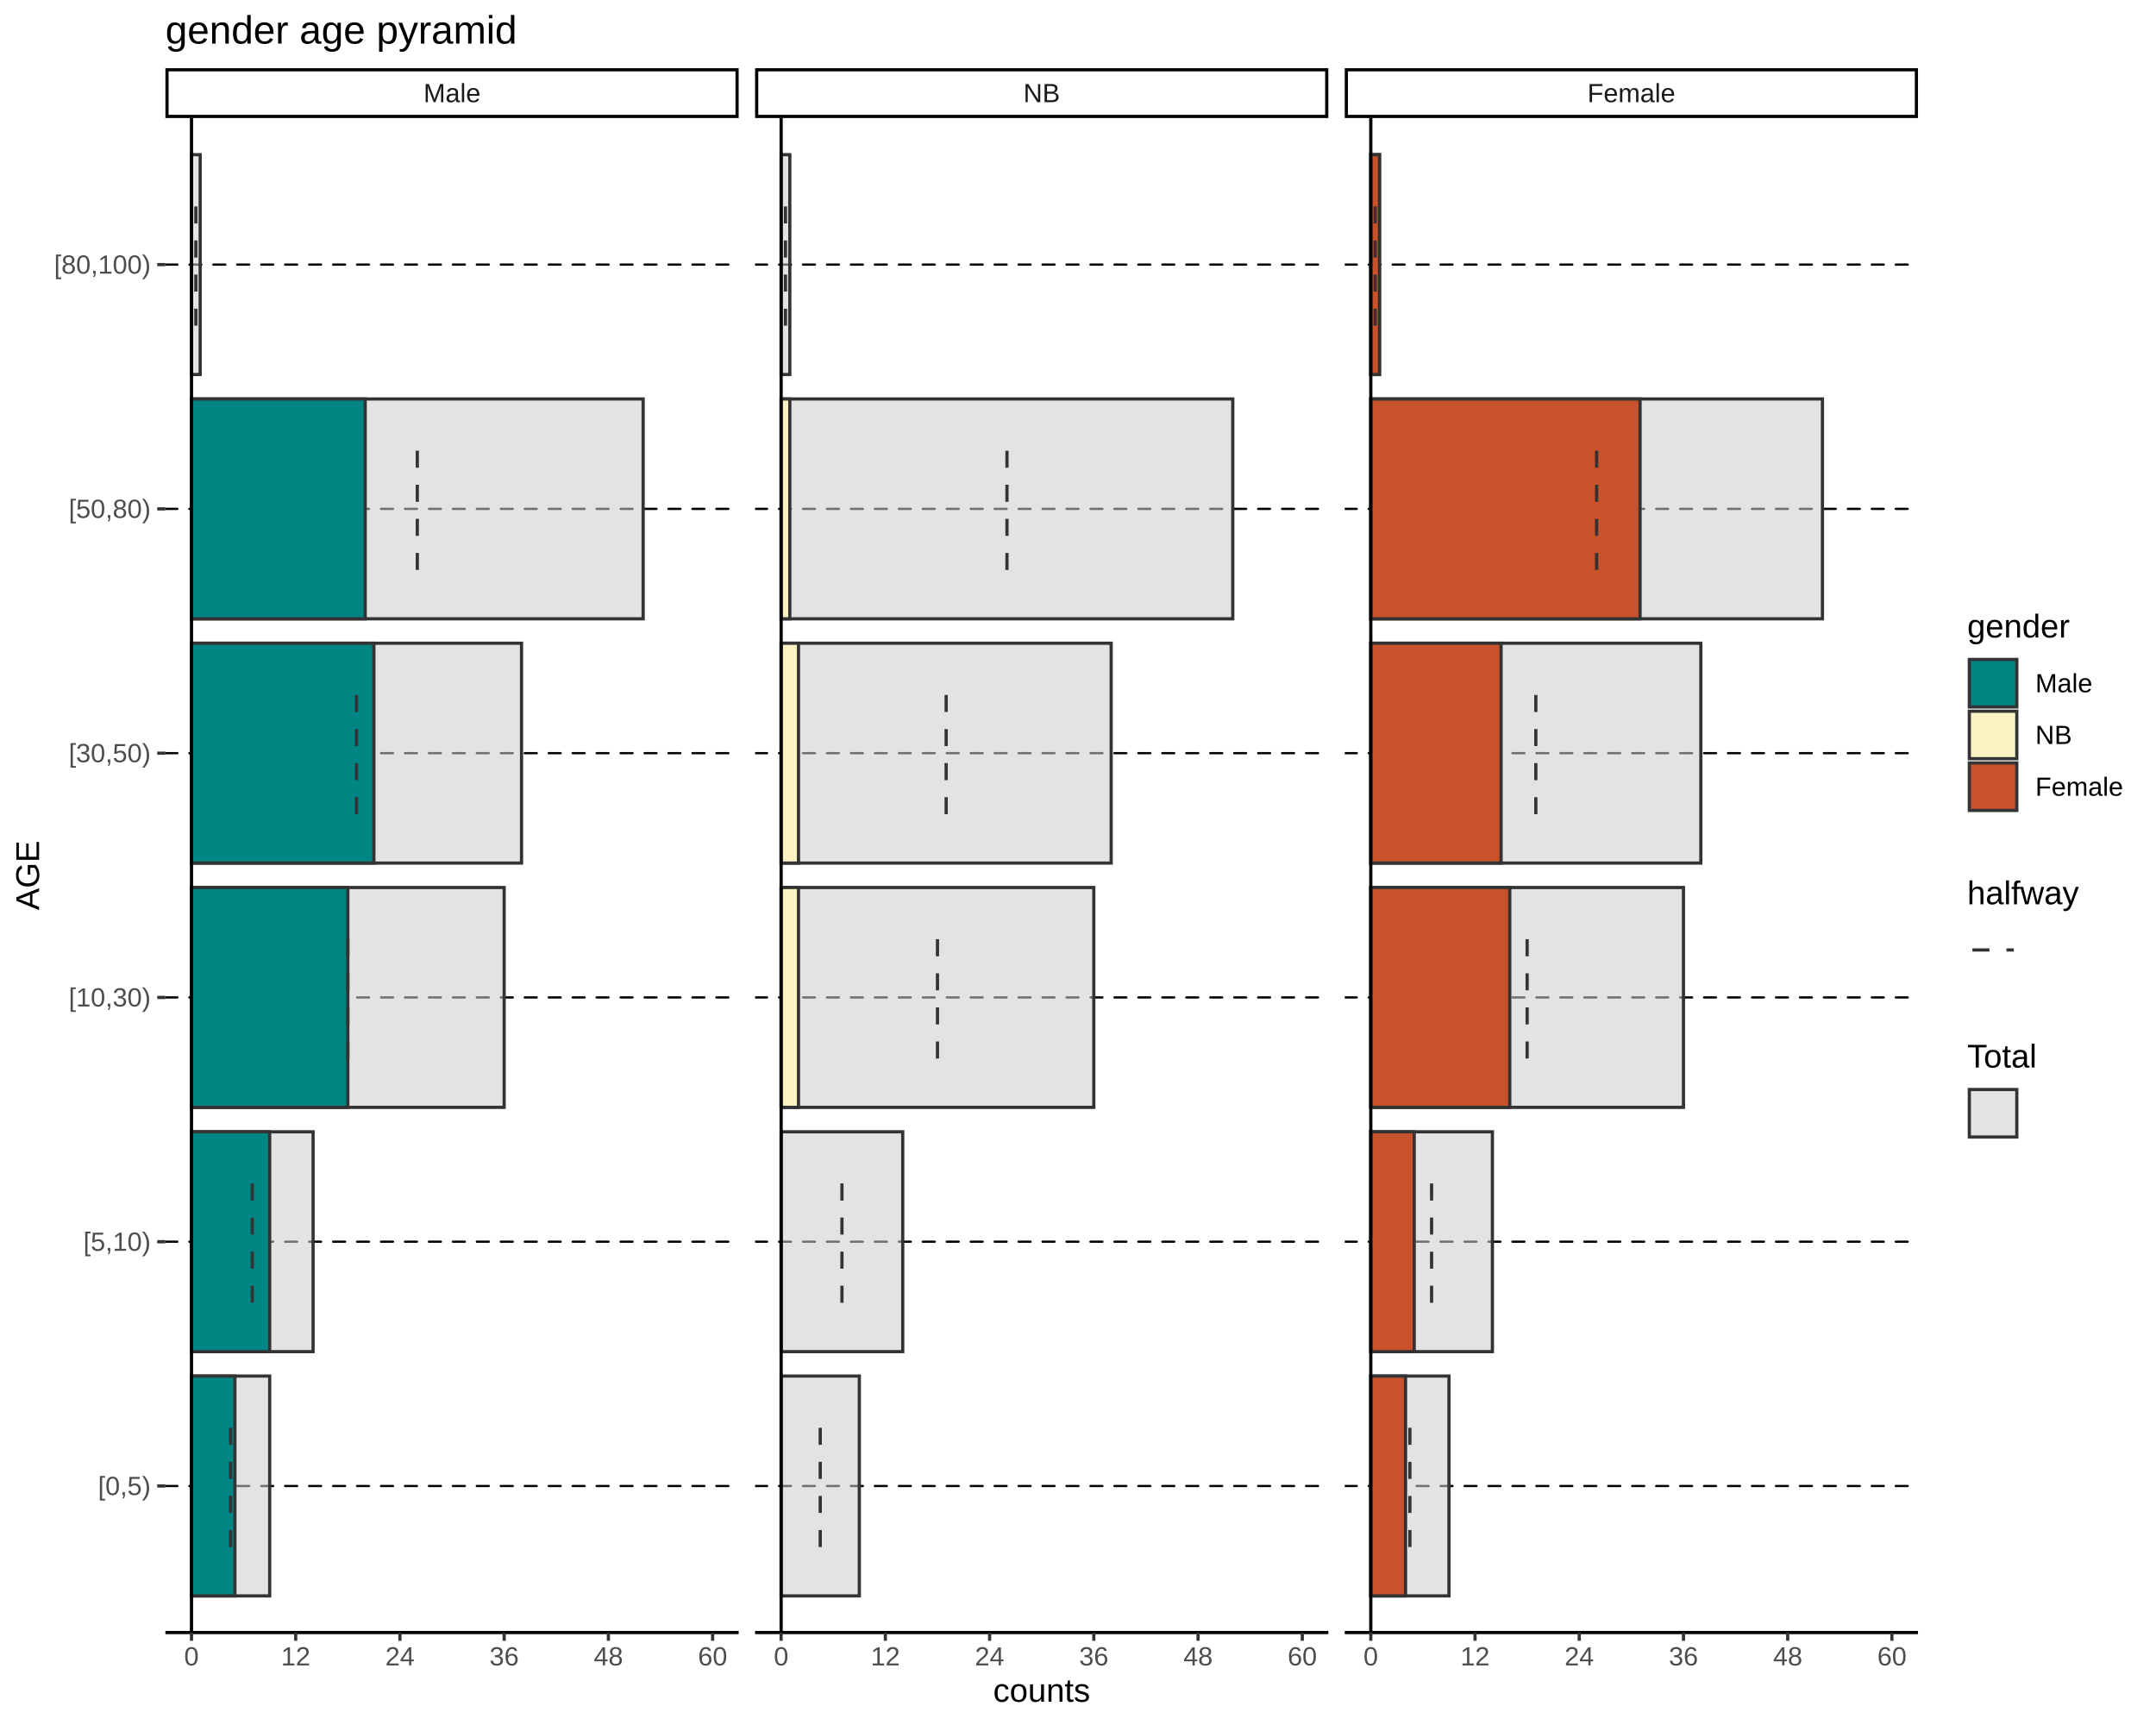
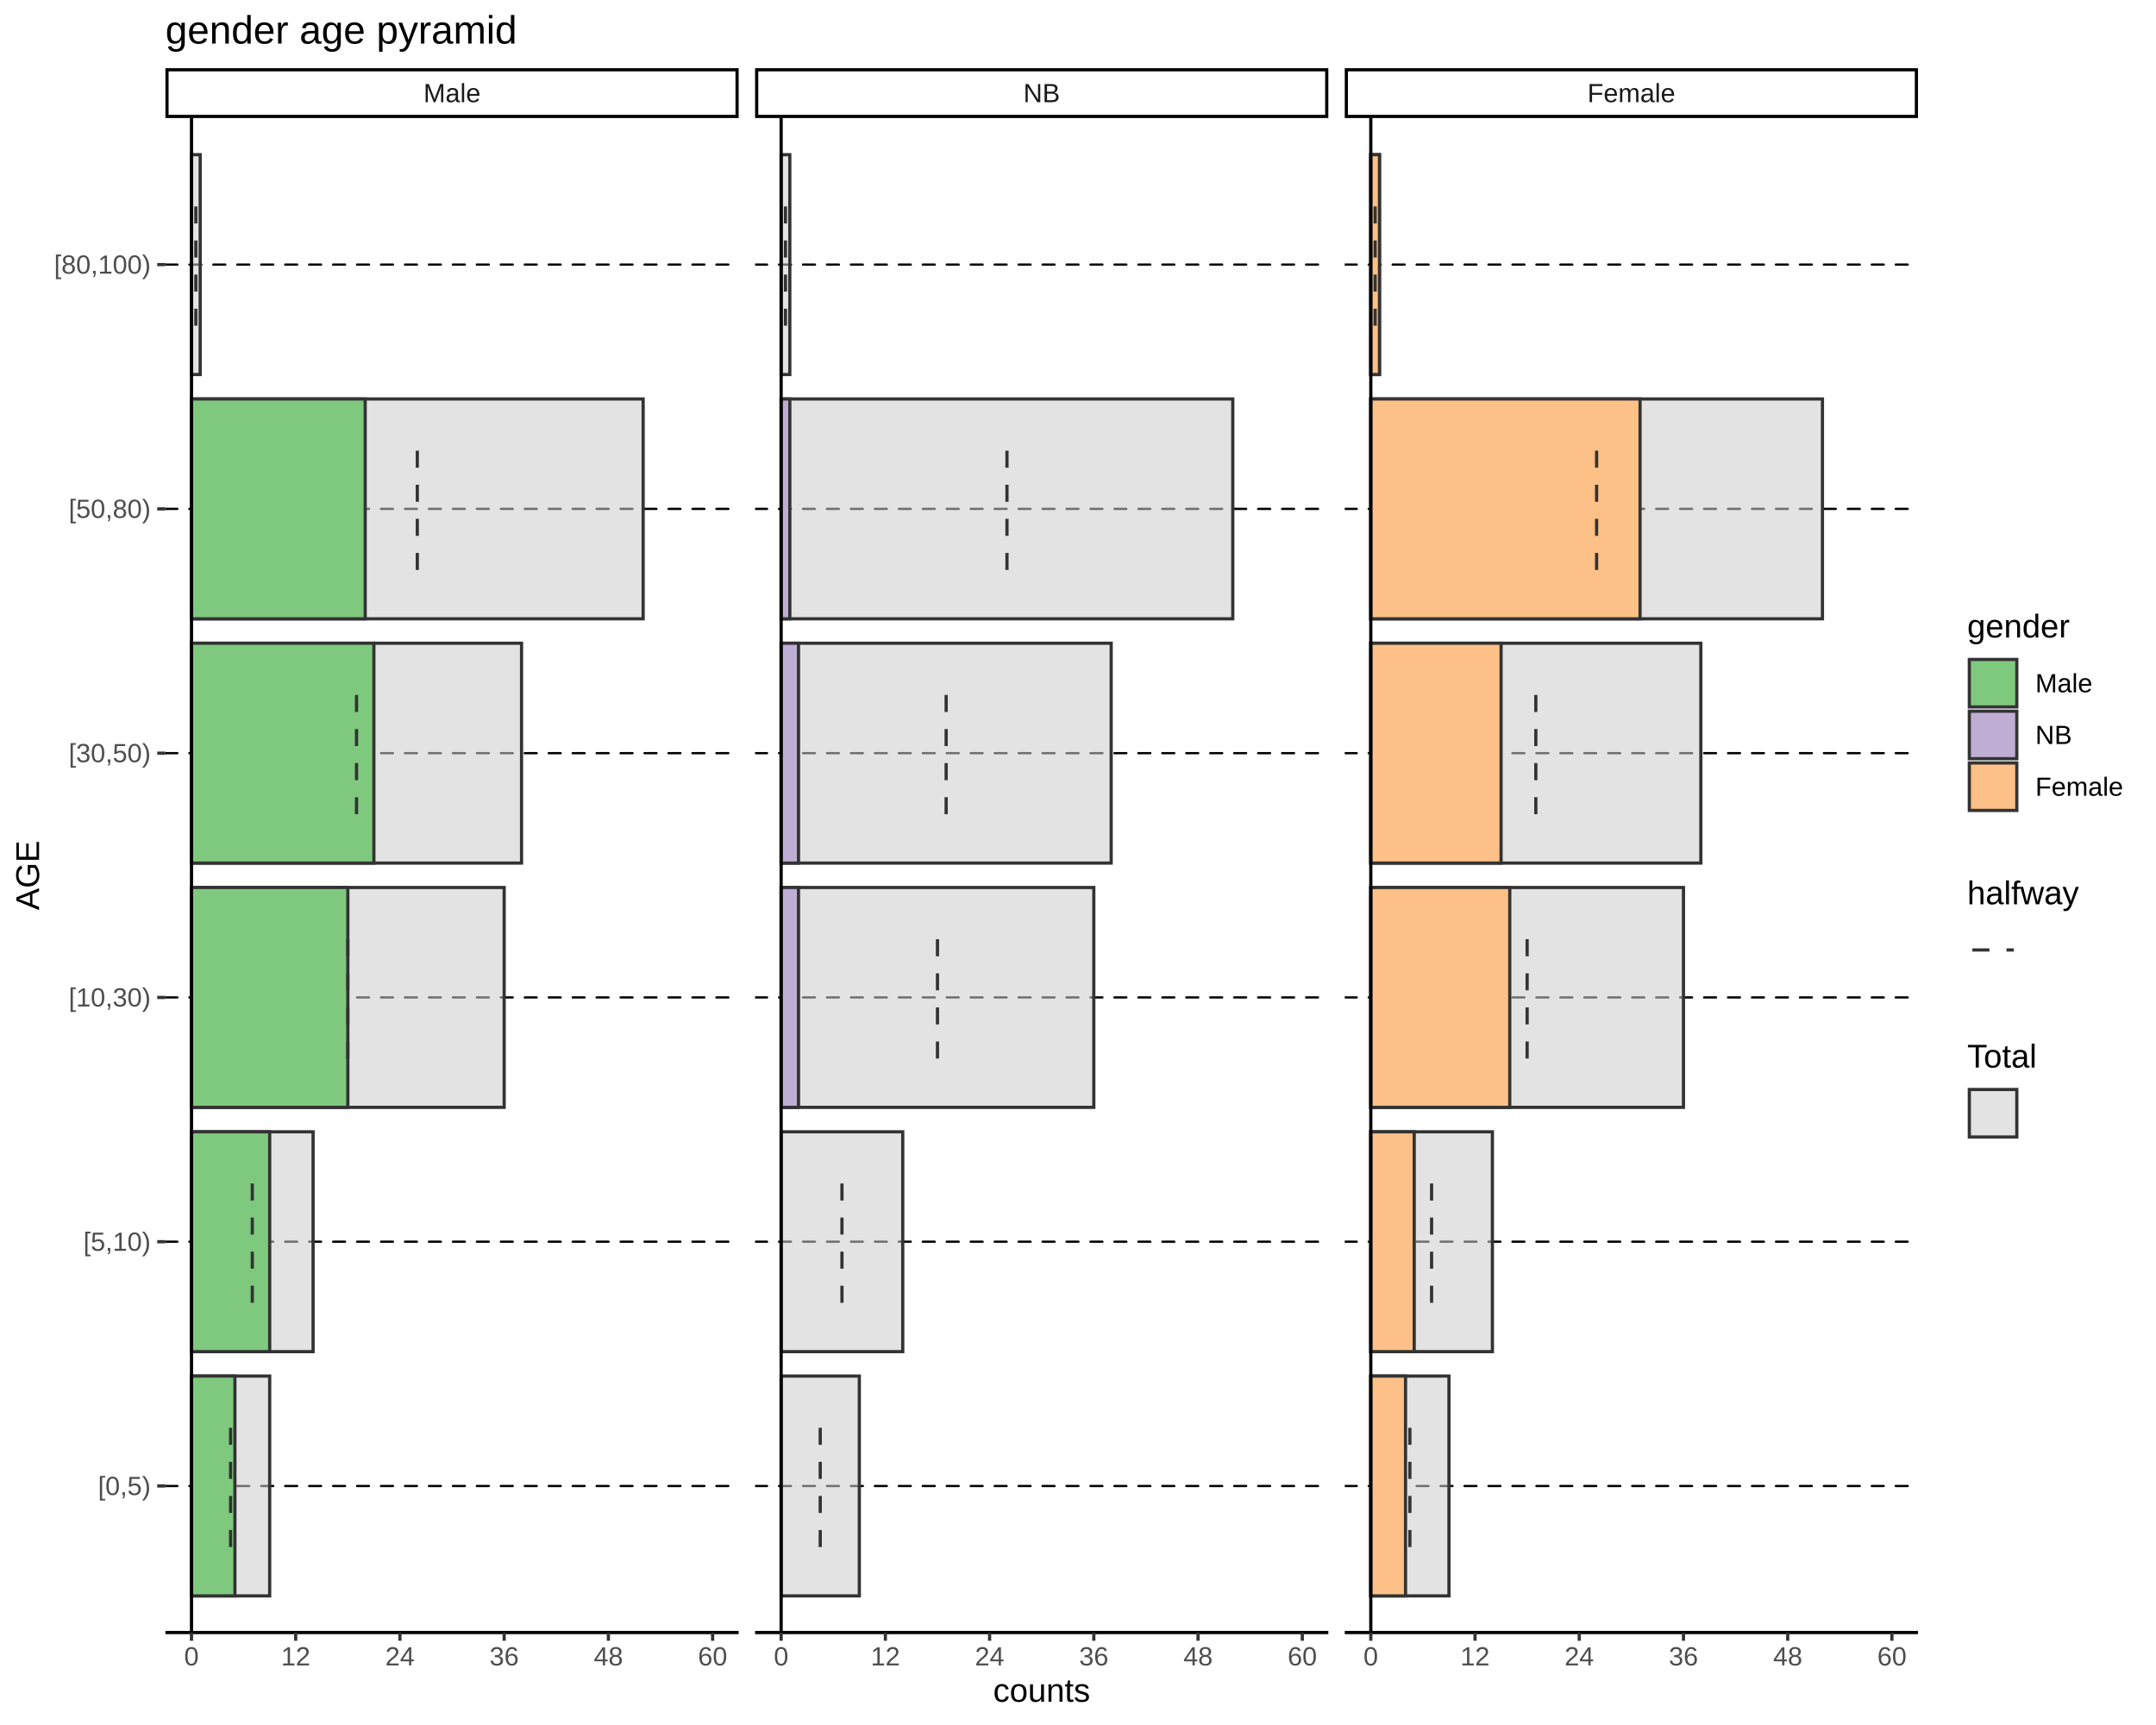
<svg xmlns="http://www.w3.org/2000/svg" viewBox="0 0 720.00 576.00">
  <defs>
    <style type="text/css">
    line, polyline, polygon, path, rect, circle {
      fill: none;
      stroke: #000000;
      stroke-linecap: round;
      stroke-linejoin: round;
      stroke-miterlimit: 10.00;
    }
  </style>
  </defs>
  <rect width="100%" height="100%" style="stroke: none; fill: #FFFFFF;" />
  <rect x="0.00" y="0.00" width="720.00" height="576.00" style="stroke-width: 1.07; stroke: #FFFFFF; fill: #FFFFFF;" />
  <defs>
    <clipPath id="cpNTUuMjR8MjQ2LjY4fDU0NS4xM3wzOS40MQ==">
      <rect x="55.24" y="39.41" width="191.44" height="505.72" />
    </clipPath>
  </defs>
  <rect x="55.24" y="39.41" width="191.44" height="505.72" style="stroke-width: 1.07; stroke: none; fill: #FFFFFF;" clip-path="url(#cpNTUuMjR8MjQ2LjY4fDU0NS4xM3wzOS40MQ==)" />
  <polyline points="55.24,496.19 246.68,496.19 " style="stroke-width: 0.75; stroke-dasharray: 4.00,4.00;" clip-path="url(#cpNTUuMjR8MjQ2LjY4fDU0NS4xM3wzOS40MQ==)" />
  <polyline points="55.24,414.62 246.68,414.62 " style="stroke-width: 0.75; stroke-dasharray: 4.00,4.00;" clip-path="url(#cpNTUuMjR8MjQ2LjY4fDU0NS4xM3wzOS40MQ==)" />
  <polyline points="55.24,333.06 246.68,333.06 " style="stroke-width: 0.75; stroke-dasharray: 4.00,4.00;" clip-path="url(#cpNTUuMjR8MjQ2LjY4fDU0NS4xM3wzOS40MQ==)" />
  <polyline points="55.24,251.49 246.68,251.49 " style="stroke-width: 0.75; stroke-dasharray: 4.00,4.00;" clip-path="url(#cpNTUuMjR8MjQ2LjY4fDU0NS4xM3wzOS40MQ==)" />
  <polyline points="55.24,169.92 246.68,169.92 " style="stroke-width: 0.75; stroke-dasharray: 4.00,4.00;" clip-path="url(#cpNTUuMjR8MjQ2LjY4fDU0NS4xM3wzOS40MQ==)" />
  <polyline points="55.24,88.35 246.68,88.35 " style="stroke-width: 0.75; stroke-dasharray: 4.00,4.00;" clip-path="url(#cpNTUuMjR8MjQ2LjY4fDU0NS4xM3wzOS40MQ==)" />
  <rect x="63.95" y="459.48" width="26.11" height="73.41" style="stroke-width: 1.07; stroke: #333333; stroke-linecap: square; stroke-linejoin: miter; fill: #CCCCCC; fill-opacity: 0.55;" clip-path="url(#cpNTUuMjR8MjQ2LjY4fDU0NS4xM3wzOS40MQ==)" />
  <rect x="63.95" y="377.92" width="40.61" height="73.41" style="stroke-width: 1.07; stroke: #333333; stroke-linecap: square; stroke-linejoin: miter; fill: #CCCCCC; fill-opacity: 0.55;" clip-path="url(#cpNTUuMjR8MjQ2LjY4fDU0NS4xM3wzOS40MQ==)" />
  <rect x="63.95" y="296.35" width="104.42" height="73.41" style="stroke-width: 1.07; stroke: #333333; stroke-linecap: square; stroke-linejoin: miter; fill: #CCCCCC; fill-opacity: 0.55;" clip-path="url(#cpNTUuMjR8MjQ2LjY4fDU0NS4xM3wzOS40MQ==)" />
  <rect x="63.95" y="214.78" width="110.22" height="73.41" style="stroke-width: 1.07; stroke: #333333; stroke-linecap: square; stroke-linejoin: miter; fill: #CCCCCC; fill-opacity: 0.55;" clip-path="url(#cpNTUuMjR8MjQ2LjY4fDU0NS4xM3wzOS40MQ==)" />
  <rect x="63.95" y="133.22" width="150.83" height="73.41" style="stroke-width: 1.07; stroke: #333333; stroke-linecap: square; stroke-linejoin: miter; fill: #CCCCCC; fill-opacity: 0.55;" clip-path="url(#cpNTUuMjR8MjQ2LjY4fDU0NS4xM3wzOS40MQ==)" />
  <rect x="63.95" y="51.65" width="2.90" height="73.41" style="stroke-width: 1.07; stroke: #333333; stroke-linecap: square; stroke-linejoin: miter; fill: #CCCCCC; fill-opacity: 0.55;" clip-path="url(#cpNTUuMjR8MjQ2LjY4fDU0NS4xM3wzOS40MQ==)" />
-   <rect x="63.95" y="459.48" width="14.50" height="73.41" style="stroke-width: 1.07; stroke: #333333; stroke-linecap: square; stroke-linejoin: miter; fill: #008585;" clip-path="url(#cpNTUuMjR8MjQ2LjY4fDU0NS4xM3wzOS40MQ==)" />
-   <rect x="63.95" y="377.92" width="26.11" height="73.41" style="stroke-width: 1.07; stroke: #333333; stroke-linecap: square; stroke-linejoin: miter; fill: #008585;" clip-path="url(#cpNTUuMjR8MjQ2LjY4fDU0NS4xM3wzOS40MQ==)" />
-   <rect x="63.95" y="296.35" width="52.21" height="73.41" style="stroke-width: 1.07; stroke: #333333; stroke-linecap: square; stroke-linejoin: miter; fill: #008585;" clip-path="url(#cpNTUuMjR8MjQ2LjY4fDU0NS4xM3wzOS40MQ==)" />
-   <rect x="63.95" y="214.78" width="60.91" height="73.41" style="stroke-width: 1.07; stroke: #333333; stroke-linecap: square; stroke-linejoin: miter; fill: #008585;" clip-path="url(#cpNTUuMjR8MjQ2LjY4fDU0NS4xM3wzOS40MQ==)" />
-   <rect x="63.95" y="133.22" width="58.01" height="73.41" style="stroke-width: 1.07; stroke: #333333; stroke-linecap: square; stroke-linejoin: miter; fill: #008585;" clip-path="url(#cpNTUuMjR8MjQ2LjY4fDU0NS4xM3wzOS40MQ==)" />
-   <line x1="63.95" y1="545.13" x2="63.95" y2="39.41" style="stroke-width: 1.07; stroke-linecap: butt;" clip-path="url(#cpNTUuMjR8MjQ2LjY4fDU0NS4xM3wzOS40MQ==)" />
+   <rect x="63.95" y="459.48" width="14.50" height="73.41" style="stroke-width: 1.07; stroke: #333333; stroke-linecap: square; stroke-linejoin: miter; fill: #7FC97F;" clip-path="url(#cpNTUuMjR8MjQ2LjY4fDU0NS4xM3wzOS40MQ==)" />
+   <rect x="63.95" y="377.92" width="26.11" height="73.41" style="stroke-width: 1.07; stroke: #333333; stroke-linecap: square; stroke-linejoin: miter; fill: #7FC97F;" clip-path="url(#cpNTUuMjR8MjQ2LjY4fDU0NS4xM3wzOS40MQ==)" />
+   <rect x="63.95" y="296.35" width="52.21" height="73.41" style="stroke-width: 1.07; stroke: #333333; stroke-linecap: square; stroke-linejoin: miter; fill: #7FC97F;" clip-path="url(#cpNTUuMjR8MjQ2LjY4fDU0NS4xM3wzOS40MQ==)" />
+   <rect x="63.95" y="214.78" width="60.91" height="73.41" style="stroke-width: 1.07; stroke: #333333; stroke-linecap: square; stroke-linejoin: miter; fill: #7FC97F;" clip-path="url(#cpNTUuMjR8MjQ2LjY4fDU0NS4xM3wzOS40MQ==)" />
+   <rect x="63.95" y="133.22" width="58.01" height="73.41" style="stroke-width: 1.07; stroke: #333333; stroke-linecap: square; stroke-linejoin: miter; fill: #7FC97F;" clip-path="url(#cpNTUuMjR8MjQ2LjY4fDU0NS4xM3wzOS40MQ==)" />
  <line x1="77.00" y1="516.58" x2="77.00" y2="475.80" style="stroke-width: 1.07; stroke: #333333; stroke-dasharray: 5.69,5.69; stroke-linecap: butt;" clip-path="url(#cpNTUuMjR8MjQ2LjY4fDU0NS4xM3wzOS40MQ==)" />
  <line x1="84.25" y1="435.01" x2="84.25" y2="394.23" style="stroke-width: 1.07; stroke: #333333; stroke-dasharray: 5.69,5.69; stroke-linecap: butt;" clip-path="url(#cpNTUuMjR8MjQ2LjY4fDU0NS4xM3wzOS40MQ==)" />
  <line x1="116.16" y1="353.45" x2="116.16" y2="312.66" style="stroke-width: 1.07; stroke: #333333; stroke-dasharray: 5.69,5.69; stroke-linecap: butt;" clip-path="url(#cpNTUuMjR8MjQ2LjY4fDU0NS4xM3wzOS40MQ==)" />
  <line x1="119.06" y1="271.88" x2="119.06" y2="231.10" style="stroke-width: 1.07; stroke: #333333; stroke-dasharray: 5.69,5.69; stroke-linecap: butt;" clip-path="url(#cpNTUuMjR8MjQ2LjY4fDU0NS4xM3wzOS40MQ==)" />
  <line x1="139.36" y1="190.31" x2="139.36" y2="149.53" style="stroke-width: 1.07; stroke: #333333; stroke-dasharray: 5.69,5.69; stroke-linecap: butt;" clip-path="url(#cpNTUuMjR8MjQ2LjY4fDU0NS4xM3wzOS40MQ==)" />
  <line x1="65.40" y1="108.75" x2="65.40" y2="67.96" style="stroke-width: 1.07; stroke: #333333; stroke-dasharray: 5.69,5.69; stroke-linecap: butt;" clip-path="url(#cpNTUuMjR8MjQ2LjY4fDU0NS4xM3wzOS40MQ==)" />
+   <line x1="63.95" y1="545.13" x2="63.95" y2="39.41" style="stroke-width: 1.07; stroke-linecap: butt;" clip-path="url(#cpNTUuMjR8MjQ2LjY4fDU0NS4xM3wzOS40MQ==)" />
  <defs>
    <clipPath id="cpMC4wMHw3MjAuMDB8NTc2LjAwfDAuMDA=">
      <rect x="0.00" y="0.00" width="720.00" height="576.00" />
    </clipPath>
  </defs>
  <defs>
    <clipPath id="cpMjUyLjE2fDQ0My42MHw1NDUuMTN8MzkuNDE=">
      <rect x="252.16" y="39.41" width="191.44" height="505.72" />
    </clipPath>
  </defs>
  <rect x="252.16" y="39.41" width="191.44" height="505.72" style="stroke-width: 1.07; stroke: none; fill: #FFFFFF;" clip-path="url(#cpMjUyLjE2fDQ0My42MHw1NDUuMTN8MzkuNDE=)" />
  <polyline points="252.16,496.19 443.60,496.19 " style="stroke-width: 0.75; stroke-dasharray: 4.00,4.00;" clip-path="url(#cpMjUyLjE2fDQ0My42MHw1NDUuMTN8MzkuNDE=)" />
  <polyline points="252.16,414.62 443.60,414.62 " style="stroke-width: 0.75; stroke-dasharray: 4.00,4.00;" clip-path="url(#cpMjUyLjE2fDQ0My42MHw1NDUuMTN8MzkuNDE=)" />
  <polyline points="252.16,333.06 443.60,333.06 " style="stroke-width: 0.75; stroke-dasharray: 4.00,4.00;" clip-path="url(#cpMjUyLjE2fDQ0My42MHw1NDUuMTN8MzkuNDE=)" />
  <polyline points="252.16,251.49 443.60,251.49 " style="stroke-width: 0.75; stroke-dasharray: 4.00,4.00;" clip-path="url(#cpMjUyLjE2fDQ0My42MHw1NDUuMTN8MzkuNDE=)" />
  <polyline points="252.16,169.92 443.60,169.92 " style="stroke-width: 0.75; stroke-dasharray: 4.00,4.00;" clip-path="url(#cpMjUyLjE2fDQ0My42MHw1NDUuMTN8MzkuNDE=)" />
  <polyline points="252.16,88.35 443.60,88.35 " style="stroke-width: 0.75; stroke-dasharray: 4.00,4.00;" clip-path="url(#cpMjUyLjE2fDQ0My42MHw1NDUuMTN8MzkuNDE=)" />
  <rect x="260.86" y="459.48" width="26.11" height="73.41" style="stroke-width: 1.07; stroke: #333333; stroke-linecap: square; stroke-linejoin: miter; fill: #CCCCCC; fill-opacity: 0.55;" clip-path="url(#cpMjUyLjE2fDQ0My42MHw1NDUuMTN8MzkuNDE=)" />
  <rect x="260.86" y="377.92" width="40.61" height="73.41" style="stroke-width: 1.07; stroke: #333333; stroke-linecap: square; stroke-linejoin: miter; fill: #CCCCCC; fill-opacity: 0.55;" clip-path="url(#cpMjUyLjE2fDQ0My42MHw1NDUuMTN8MzkuNDE=)" />
  <rect x="260.86" y="296.35" width="104.42" height="73.41" style="stroke-width: 1.07; stroke: #333333; stroke-linecap: square; stroke-linejoin: miter; fill: #CCCCCC; fill-opacity: 0.55;" clip-path="url(#cpMjUyLjE2fDQ0My42MHw1NDUuMTN8MzkuNDE=)" />
  <rect x="260.86" y="214.78" width="110.22" height="73.41" style="stroke-width: 1.07; stroke: #333333; stroke-linecap: square; stroke-linejoin: miter; fill: #CCCCCC; fill-opacity: 0.55;" clip-path="url(#cpMjUyLjE2fDQ0My42MHw1NDUuMTN8MzkuNDE=)" />
  <rect x="260.86" y="133.22" width="150.83" height="73.41" style="stroke-width: 1.07; stroke: #333333; stroke-linecap: square; stroke-linejoin: miter; fill: #CCCCCC; fill-opacity: 0.55;" clip-path="url(#cpMjUyLjE2fDQ0My42MHw1NDUuMTN8MzkuNDE=)" />
  <rect x="260.86" y="51.65" width="2.90" height="73.41" style="stroke-width: 1.07; stroke: #333333; stroke-linecap: square; stroke-linejoin: miter; fill: #CCCCCC; fill-opacity: 0.55;" clip-path="url(#cpMjUyLjE2fDQ0My42MHw1NDUuMTN8MzkuNDE=)" />
-   <rect x="260.86" y="296.35" width="5.80" height="73.41" style="stroke-width: 1.07; stroke: #333333; stroke-linecap: square; stroke-linejoin: miter; fill: #FBF2C4;" clip-path="url(#cpMjUyLjE2fDQ0My42MHw1NDUuMTN8MzkuNDE=)" />
-   <rect x="260.86" y="214.78" width="5.80" height="73.41" style="stroke-width: 1.07; stroke: #333333; stroke-linecap: square; stroke-linejoin: miter; fill: #FBF2C4;" clip-path="url(#cpMjUyLjE2fDQ0My42MHw1NDUuMTN8MzkuNDE=)" />
-   <rect x="260.86" y="133.22" width="2.90" height="73.41" style="stroke-width: 1.07; stroke: #333333; stroke-linecap: square; stroke-linejoin: miter; fill: #FBF2C4;" clip-path="url(#cpMjUyLjE2fDQ0My42MHw1NDUuMTN8MzkuNDE=)" />
-   <line x1="260.86" y1="545.13" x2="260.86" y2="39.41" style="stroke-width: 1.07; stroke-linecap: butt;" clip-path="url(#cpMjUyLjE2fDQ0My42MHw1NDUuMTN8MzkuNDE=)" />
+   <rect x="260.86" y="296.35" width="5.80" height="73.41" style="stroke-width: 1.07; stroke: #333333; stroke-linecap: square; stroke-linejoin: miter; fill: #BEAED4;" clip-path="url(#cpMjUyLjE2fDQ0My42MHw1NDUuMTN8MzkuNDE=)" />
+   <rect x="260.86" y="214.78" width="5.80" height="73.41" style="stroke-width: 1.07; stroke: #333333; stroke-linecap: square; stroke-linejoin: miter; fill: #BEAED4;" clip-path="url(#cpMjUyLjE2fDQ0My42MHw1NDUuMTN8MzkuNDE=)" />
+   <rect x="260.86" y="133.22" width="2.90" height="73.41" style="stroke-width: 1.07; stroke: #333333; stroke-linecap: square; stroke-linejoin: miter; fill: #BEAED4;" clip-path="url(#cpMjUyLjE2fDQ0My42MHw1NDUuMTN8MzkuNDE=)" />
  <line x1="273.92" y1="516.58" x2="273.92" y2="475.80" style="stroke-width: 1.07; stroke: #333333; stroke-dasharray: 5.69,5.69; stroke-linecap: butt;" clip-path="url(#cpMjUyLjE2fDQ0My42MHw1NDUuMTN8MzkuNDE=)" />
  <line x1="281.17" y1="435.01" x2="281.17" y2="394.23" style="stroke-width: 1.07; stroke: #333333; stroke-dasharray: 5.69,5.69; stroke-linecap: butt;" clip-path="url(#cpMjUyLjE2fDQ0My42MHw1NDUuMTN8MzkuNDE=)" />
  <line x1="313.07" y1="353.45" x2="313.07" y2="312.66" style="stroke-width: 1.07; stroke: #333333; stroke-dasharray: 5.69,5.69; stroke-linecap: butt;" clip-path="url(#cpMjUyLjE2fDQ0My42MHw1NDUuMTN8MzkuNDE=)" />
  <line x1="315.97" y1="271.88" x2="315.97" y2="231.10" style="stroke-width: 1.07; stroke: #333333; stroke-dasharray: 5.69,5.69; stroke-linecap: butt;" clip-path="url(#cpMjUyLjE2fDQ0My42MHw1NDUuMTN8MzkuNDE=)" />
  <line x1="336.28" y1="190.31" x2="336.28" y2="149.53" style="stroke-width: 1.07; stroke: #333333; stroke-dasharray: 5.69,5.69; stroke-linecap: butt;" clip-path="url(#cpMjUyLjE2fDQ0My42MHw1NDUuMTN8MzkuNDE=)" />
  <line x1="262.31" y1="108.75" x2="262.31" y2="67.96" style="stroke-width: 1.07; stroke: #333333; stroke-dasharray: 5.69,5.69; stroke-linecap: butt;" clip-path="url(#cpMjUyLjE2fDQ0My42MHw1NDUuMTN8MzkuNDE=)" />
+   <line x1="260.86" y1="545.13" x2="260.86" y2="39.41" style="stroke-width: 1.07; stroke-linecap: butt;" clip-path="url(#cpMjUyLjE2fDQ0My42MHw1NDUuMTN8MzkuNDE=)" />
  <defs>
    <clipPath id="cpMC4wMHw3MjAuMDB8NTc2LjAwfDAuMDA=">
      <rect x="0.00" y="0.00" width="720.00" height="576.00" />
    </clipPath>
  </defs>
  <defs>
    <clipPath id="cpNDQ5LjA4fDY0MC41Mnw1NDUuMTN8MzkuNDE=">
      <rect x="449.08" y="39.41" width="191.44" height="505.72" />
    </clipPath>
  </defs>
  <rect x="449.08" y="39.41" width="191.44" height="505.72" style="stroke-width: 1.07; stroke: none; fill: #FFFFFF;" clip-path="url(#cpNDQ5LjA4fDY0MC41Mnw1NDUuMTN8MzkuNDE=)" />
  <polyline points="449.08,496.19 640.52,496.19 " style="stroke-width: 0.75; stroke-dasharray: 4.00,4.00;" clip-path="url(#cpNDQ5LjA4fDY0MC41Mnw1NDUuMTN8MzkuNDE=)" />
  <polyline points="449.08,414.62 640.52,414.62 " style="stroke-width: 0.75; stroke-dasharray: 4.00,4.00;" clip-path="url(#cpNDQ5LjA4fDY0MC41Mnw1NDUuMTN8MzkuNDE=)" />
  <polyline points="449.08,333.06 640.52,333.06 " style="stroke-width: 0.75; stroke-dasharray: 4.00,4.00;" clip-path="url(#cpNDQ5LjA4fDY0MC41Mnw1NDUuMTN8MzkuNDE=)" />
  <polyline points="449.08,251.49 640.52,251.49 " style="stroke-width: 0.75; stroke-dasharray: 4.00,4.00;" clip-path="url(#cpNDQ5LjA4fDY0MC41Mnw1NDUuMTN8MzkuNDE=)" />
  <polyline points="449.08,169.92 640.52,169.92 " style="stroke-width: 0.75; stroke-dasharray: 4.00,4.00;" clip-path="url(#cpNDQ5LjA4fDY0MC41Mnw1NDUuMTN8MzkuNDE=)" />
  <polyline points="449.08,88.35 640.52,88.35 " style="stroke-width: 0.75; stroke-dasharray: 4.00,4.00;" clip-path="url(#cpNDQ5LjA4fDY0MC41Mnw1NDUuMTN8MzkuNDE=)" />
  <rect x="457.78" y="459.48" width="26.11" height="73.41" style="stroke-width: 1.07; stroke: #333333; stroke-linecap: square; stroke-linejoin: miter; fill: #CCCCCC; fill-opacity: 0.55;" clip-path="url(#cpNDQ5LjA4fDY0MC41Mnw1NDUuMTN8MzkuNDE=)" />
  <rect x="457.78" y="377.92" width="40.61" height="73.41" style="stroke-width: 1.07; stroke: #333333; stroke-linecap: square; stroke-linejoin: miter; fill: #CCCCCC; fill-opacity: 0.55;" clip-path="url(#cpNDQ5LjA4fDY0MC41Mnw1NDUuMTN8MzkuNDE=)" />
  <rect x="457.78" y="296.35" width="104.42" height="73.41" style="stroke-width: 1.07; stroke: #333333; stroke-linecap: square; stroke-linejoin: miter; fill: #CCCCCC; fill-opacity: 0.55;" clip-path="url(#cpNDQ5LjA4fDY0MC41Mnw1NDUuMTN8MzkuNDE=)" />
  <rect x="457.78" y="214.78" width="110.22" height="73.41" style="stroke-width: 1.07; stroke: #333333; stroke-linecap: square; stroke-linejoin: miter; fill: #CCCCCC; fill-opacity: 0.55;" clip-path="url(#cpNDQ5LjA4fDY0MC41Mnw1NDUuMTN8MzkuNDE=)" />
  <rect x="457.78" y="133.22" width="150.83" height="73.41" style="stroke-width: 1.07; stroke: #333333; stroke-linecap: square; stroke-linejoin: miter; fill: #CCCCCC; fill-opacity: 0.55;" clip-path="url(#cpNDQ5LjA4fDY0MC41Mnw1NDUuMTN8MzkuNDE=)" />
  <rect x="457.78" y="51.65" width="2.90" height="73.41" style="stroke-width: 1.07; stroke: #333333; stroke-linecap: square; stroke-linejoin: miter; fill: #CCCCCC; fill-opacity: 0.55;" clip-path="url(#cpNDQ5LjA4fDY0MC41Mnw1NDUuMTN8MzkuNDE=)" />
-   <rect x="457.78" y="459.48" width="11.60" height="73.41" style="stroke-width: 1.07; stroke: #333333; stroke-linecap: square; stroke-linejoin: miter; fill: #C7522B;" clip-path="url(#cpNDQ5LjA4fDY0MC41Mnw1NDUuMTN8MzkuNDE=)" />
-   <rect x="457.78" y="377.92" width="14.50" height="73.41" style="stroke-width: 1.07; stroke: #333333; stroke-linecap: square; stroke-linejoin: miter; fill: #C7522B;" clip-path="url(#cpNDQ5LjA4fDY0MC41Mnw1NDUuMTN8MzkuNDE=)" />
-   <rect x="457.78" y="296.35" width="46.41" height="73.41" style="stroke-width: 1.07; stroke: #333333; stroke-linecap: square; stroke-linejoin: miter; fill: #C7522B;" clip-path="url(#cpNDQ5LjA4fDY0MC41Mnw1NDUuMTN8MzkuNDE=)" />
-   <rect x="457.78" y="214.78" width="43.51" height="73.41" style="stroke-width: 1.07; stroke: #333333; stroke-linecap: square; stroke-linejoin: miter; fill: #C7522B;" clip-path="url(#cpNDQ5LjA4fDY0MC41Mnw1NDUuMTN8MzkuNDE=)" />
-   <rect x="457.78" y="133.22" width="89.92" height="73.41" style="stroke-width: 1.07; stroke: #333333; stroke-linecap: square; stroke-linejoin: miter; fill: #C7522B;" clip-path="url(#cpNDQ5LjA4fDY0MC41Mnw1NDUuMTN8MzkuNDE=)" />
-   <rect x="457.78" y="51.65" width="2.90" height="73.41" style="stroke-width: 1.07; stroke: #333333; stroke-linecap: square; stroke-linejoin: miter; fill: #C7522B;" clip-path="url(#cpNDQ5LjA4fDY0MC41Mnw1NDUuMTN8MzkuNDE=)" />
-   <line x1="457.78" y1="545.13" x2="457.78" y2="39.41" style="stroke-width: 1.07; stroke-linecap: butt;" clip-path="url(#cpNDQ5LjA4fDY0MC41Mnw1NDUuMTN8MzkuNDE=)" />
+   <rect x="457.78" y="459.48" width="11.60" height="73.41" style="stroke-width: 1.07; stroke: #333333; stroke-linecap: square; stroke-linejoin: miter; fill: #FDC086;" clip-path="url(#cpNDQ5LjA4fDY0MC41Mnw1NDUuMTN8MzkuNDE=)" />
+   <rect x="457.78" y="377.92" width="14.50" height="73.41" style="stroke-width: 1.07; stroke: #333333; stroke-linecap: square; stroke-linejoin: miter; fill: #FDC086;" clip-path="url(#cpNDQ5LjA4fDY0MC41Mnw1NDUuMTN8MzkuNDE=)" />
+   <rect x="457.78" y="296.35" width="46.41" height="73.41" style="stroke-width: 1.07; stroke: #333333; stroke-linecap: square; stroke-linejoin: miter; fill: #FDC086;" clip-path="url(#cpNDQ5LjA4fDY0MC41Mnw1NDUuMTN8MzkuNDE=)" />
+   <rect x="457.78" y="214.78" width="43.51" height="73.41" style="stroke-width: 1.07; stroke: #333333; stroke-linecap: square; stroke-linejoin: miter; fill: #FDC086;" clip-path="url(#cpNDQ5LjA4fDY0MC41Mnw1NDUuMTN8MzkuNDE=)" />
+   <rect x="457.78" y="133.22" width="89.92" height="73.41" style="stroke-width: 1.07; stroke: #333333; stroke-linecap: square; stroke-linejoin: miter; fill: #FDC086;" clip-path="url(#cpNDQ5LjA4fDY0MC41Mnw1NDUuMTN8MzkuNDE=)" />
+   <rect x="457.78" y="51.65" width="2.90" height="73.41" style="stroke-width: 1.07; stroke: #333333; stroke-linecap: square; stroke-linejoin: miter; fill: #FDC086;" clip-path="url(#cpNDQ5LjA4fDY0MC41Mnw1NDUuMTN8MzkuNDE=)" />
  <line x1="470.83" y1="516.58" x2="470.83" y2="475.80" style="stroke-width: 1.07; stroke: #333333; stroke-dasharray: 5.69,5.69; stroke-linecap: butt;" clip-path="url(#cpNDQ5LjA4fDY0MC41Mnw1NDUuMTN8MzkuNDE=)" />
  <line x1="478.08" y1="435.01" x2="478.08" y2="394.23" style="stroke-width: 1.07; stroke: #333333; stroke-dasharray: 5.69,5.69; stroke-linecap: butt;" clip-path="url(#cpNDQ5LjA4fDY0MC41Mnw1NDUuMTN8MzkuNDE=)" />
  <line x1="509.99" y1="353.45" x2="509.99" y2="312.66" style="stroke-width: 1.07; stroke: #333333; stroke-dasharray: 5.69,5.69; stroke-linecap: butt;" clip-path="url(#cpNDQ5LjA4fDY0MC41Mnw1NDUuMTN8MzkuNDE=)" />
  <line x1="512.89" y1="271.88" x2="512.89" y2="231.10" style="stroke-width: 1.07; stroke: #333333; stroke-dasharray: 5.69,5.69; stroke-linecap: butt;" clip-path="url(#cpNDQ5LjA4fDY0MC41Mnw1NDUuMTN8MzkuNDE=)" />
  <line x1="533.19" y1="190.31" x2="533.19" y2="149.53" style="stroke-width: 1.07; stroke: #333333; stroke-dasharray: 5.69,5.69; stroke-linecap: butt;" clip-path="url(#cpNDQ5LjA4fDY0MC41Mnw1NDUuMTN8MzkuNDE=)" />
  <line x1="459.23" y1="108.75" x2="459.23" y2="67.96" style="stroke-width: 1.07; stroke: #333333; stroke-dasharray: 5.69,5.69; stroke-linecap: butt;" clip-path="url(#cpNDQ5LjA4fDY0MC41Mnw1NDUuMTN8MzkuNDE=)" />
+   <line x1="457.78" y1="545.13" x2="457.78" y2="39.41" style="stroke-width: 1.07; stroke-linecap: butt;" clip-path="url(#cpNDQ5LjA4fDY0MC41Mnw1NDUuMTN8MzkuNDE=)" />
  <defs>
    <clipPath id="cpMC4wMHw3MjAuMDB8NTc2LjAwfDAuMDA=">
      <rect x="0.00" y="0.00" width="720.00" height="576.00" />
    </clipPath>
  </defs>
  <defs>
    <clipPath id="cpNTUuMjR8MjQ2LjY4fDM5LjQxfDIyLjc3">
      <rect x="55.24" y="22.77" width="191.44" height="16.64" />
    </clipPath>
  </defs>
  <rect x="55.24" y="22.77" width="191.44" height="16.64" style="stroke-width: 2.13; fill: #FFFFFF;" clip-path="url(#cpNTUuMjR8MjQ2LjY4fDM5LjQxfDIyLjc3)" />
  <g clip-path="url(#cpNTUuMjR8MjQ2LjY4fDM5LjQxfDIyLjc3)">
    <text x="141.43" y="34.12" style="font-size: 8.80px; fill: #1A1A1A; font-family: Liberation Sans;" textLength="19.06px" lengthAdjust="spacingAndGlyphs">Male</text>
  </g>
  <defs>
    <clipPath id="cpMC4wMHw3MjAuMDB8NTc2LjAwfDAuMDA=">
      <rect x="0.00" y="0.00" width="720.00" height="576.00" />
    </clipPath>
  </defs>
  <defs>
    <clipPath id="cpMjUyLjE2fDQ0My42MHwzOS40MXwyMi43Nw==">
      <rect x="252.16" y="22.77" width="191.44" height="16.64" />
    </clipPath>
  </defs>
  <rect x="252.16" y="22.77" width="191.44" height="16.64" style="stroke-width: 2.13; fill: #FFFFFF;" clip-path="url(#cpMjUyLjE2fDQ0My42MHwzOS40MXwyMi43Nw==)" />
  <g clip-path="url(#cpMjUyLjE2fDQ0My42MHwzOS40MXwyMi43Nw==)">
    <text x="341.76" y="34.12" style="font-size: 8.80px; fill: #1A1A1A; font-family: Liberation Sans;" textLength="12.23px" lengthAdjust="spacingAndGlyphs">NB</text>
  </g>
  <defs>
    <clipPath id="cpMC4wMHw3MjAuMDB8NTc2LjAwfDAuMDA=">
      <rect x="0.00" y="0.00" width="720.00" height="576.00" />
    </clipPath>
  </defs>
  <defs>
    <clipPath id="cpNDQ5LjA4fDY0MC41MnwzOS40MXwyMi43Nw==">
      <rect x="449.08" y="22.77" width="191.44" height="16.64" />
    </clipPath>
  </defs>
  <rect x="449.08" y="22.77" width="191.44" height="16.64" style="stroke-width: 2.13; fill: #FFFFFF;" clip-path="url(#cpNDQ5LjA4fDY0MC41MnwzOS40MXwyMi43Nw==)" />
  <g clip-path="url(#cpNDQ5LjA4fDY0MC41MnwzOS40MXwyMi43Nw==)">
    <text x="530.13" y="34.12" style="font-size: 8.80px; fill: #1A1A1A; font-family: Liberation Sans;" textLength="29.33px" lengthAdjust="spacingAndGlyphs">Female</text>
  </g>
  <defs>
    <clipPath id="cpMC4wMHw3MjAuMDB8NTc2LjAwfDAuMDA=">
      <rect x="0.00" y="0.00" width="720.00" height="576.00" />
    </clipPath>
  </defs>
  <polyline points="55.24,545.13 246.68,545.13 " style="stroke-width: 1.07; stroke-linecap: butt;" clip-path="url(#cpMC4wMHw3MjAuMDB8NTc2LjAwfDAuMDA=)" />
  <polyline points="63.95,547.87 63.95,545.13 " style="stroke-width: 1.07; stroke: #333333; stroke-linecap: butt;" clip-path="url(#cpMC4wMHw3MjAuMDB8NTc2LjAwfDAuMDA=)" />
  <polyline points="98.75,547.87 98.75,545.13 " style="stroke-width: 1.07; stroke: #333333; stroke-linecap: butt;" clip-path="url(#cpMC4wMHw3MjAuMDB8NTc2LjAwfDAuMDA=)" />
  <polyline points="133.56,547.87 133.56,545.13 " style="stroke-width: 1.07; stroke: #333333; stroke-linecap: butt;" clip-path="url(#cpMC4wMHw3MjAuMDB8NTc2LjAwfDAuMDA=)" />
  <polyline points="168.37,547.87 168.37,545.13 " style="stroke-width: 1.07; stroke: #333333; stroke-linecap: butt;" clip-path="url(#cpMC4wMHw3MjAuMDB8NTc2LjAwfDAuMDA=)" />
  <polyline points="203.17,547.87 203.17,545.13 " style="stroke-width: 1.07; stroke: #333333; stroke-linecap: butt;" clip-path="url(#cpMC4wMHw3MjAuMDB8NTc2LjAwfDAuMDA=)" />
  <polyline points="237.98,547.87 237.98,545.13 " style="stroke-width: 1.07; stroke: #333333; stroke-linecap: butt;" clip-path="url(#cpMC4wMHw3MjAuMDB8NTc2LjAwfDAuMDA=)" />
  <g clip-path="url(#cpMC4wMHw3MjAuMDB8NTc2LjAwfDAuMDA=)">
    <text x="61.50" y="556.11" style="font-size: 8.80px; fill: #4D4D4D; font-family: Liberation Sans;" textLength="4.89px" lengthAdjust="spacingAndGlyphs">0</text>
  </g>
  <g clip-path="url(#cpMC4wMHw3MjAuMDB8NTc2LjAwfDAuMDA=)">
    <text x="93.86" y="556.11" style="font-size: 8.80px; fill: #4D4D4D; font-family: Liberation Sans;" textLength="9.78px" lengthAdjust="spacingAndGlyphs">12</text>
  </g>
  <g clip-path="url(#cpMC4wMHw3MjAuMDB8NTc2LjAwfDAuMDA=)">
    <text x="128.67" y="556.11" style="font-size: 8.80px; fill: #4D4D4D; font-family: Liberation Sans;" textLength="9.78px" lengthAdjust="spacingAndGlyphs">24</text>
  </g>
  <g clip-path="url(#cpMC4wMHw3MjAuMDB8NTc2LjAwfDAuMDA=)">
    <text x="163.48" y="556.11" style="font-size: 8.80px; fill: #4D4D4D; font-family: Liberation Sans;" textLength="9.78px" lengthAdjust="spacingAndGlyphs">36</text>
  </g>
  <g clip-path="url(#cpMC4wMHw3MjAuMDB8NTc2LjAwfDAuMDA=)">
    <text x="198.28" y="556.11" style="font-size: 8.80px; fill: #4D4D4D; font-family: Liberation Sans;" textLength="9.78px" lengthAdjust="spacingAndGlyphs">48</text>
  </g>
  <g clip-path="url(#cpMC4wMHw3MjAuMDB8NTc2LjAwfDAuMDA=)">
    <text x="233.09" y="556.11" style="font-size: 8.80px; fill: #4D4D4D; font-family: Liberation Sans;" textLength="9.78px" lengthAdjust="spacingAndGlyphs">60</text>
  </g>
  <polyline points="252.16,545.13 443.60,545.13 " style="stroke-width: 1.07; stroke-linecap: butt;" clip-path="url(#cpMC4wMHw3MjAuMDB8NTc2LjAwfDAuMDA=)" />
  <polyline points="260.86,547.87 260.86,545.13 " style="stroke-width: 1.07; stroke: #333333; stroke-linecap: butt;" clip-path="url(#cpMC4wMHw3MjAuMDB8NTc2LjAwfDAuMDA=)" />
  <polyline points="295.67,547.87 295.67,545.13 " style="stroke-width: 1.07; stroke: #333333; stroke-linecap: butt;" clip-path="url(#cpMC4wMHw3MjAuMDB8NTc2LjAwfDAuMDA=)" />
  <polyline points="330.48,547.87 330.48,545.13 " style="stroke-width: 1.07; stroke: #333333; stroke-linecap: butt;" clip-path="url(#cpMC4wMHw3MjAuMDB8NTc2LjAwfDAuMDA=)" />
  <polyline points="365.28,547.87 365.28,545.13 " style="stroke-width: 1.07; stroke: #333333; stroke-linecap: butt;" clip-path="url(#cpMC4wMHw3MjAuMDB8NTc2LjAwfDAuMDA=)" />
  <polyline points="400.09,547.87 400.09,545.13 " style="stroke-width: 1.07; stroke: #333333; stroke-linecap: butt;" clip-path="url(#cpMC4wMHw3MjAuMDB8NTc2LjAwfDAuMDA=)" />
  <polyline points="434.90,547.87 434.90,545.13 " style="stroke-width: 1.07; stroke: #333333; stroke-linecap: butt;" clip-path="url(#cpMC4wMHw3MjAuMDB8NTc2LjAwfDAuMDA=)" />
  <g clip-path="url(#cpMC4wMHw3MjAuMDB8NTc2LjAwfDAuMDA=)">
    <text x="258.42" y="556.11" style="font-size: 8.80px; fill: #4D4D4D; font-family: Liberation Sans;" textLength="4.89px" lengthAdjust="spacingAndGlyphs">0</text>
  </g>
  <g clip-path="url(#cpMC4wMHw3MjAuMDB8NTc2LjAwfDAuMDA=)">
    <text x="290.78" y="556.11" style="font-size: 8.80px; fill: #4D4D4D; font-family: Liberation Sans;" textLength="9.78px" lengthAdjust="spacingAndGlyphs">12</text>
  </g>
  <g clip-path="url(#cpMC4wMHw3MjAuMDB8NTc2LjAwfDAuMDA=)">
    <text x="325.59" y="556.11" style="font-size: 8.80px; fill: #4D4D4D; font-family: Liberation Sans;" textLength="9.78px" lengthAdjust="spacingAndGlyphs">24</text>
  </g>
  <g clip-path="url(#cpMC4wMHw3MjAuMDB8NTc2LjAwfDAuMDA=)">
    <text x="360.39" y="556.11" style="font-size: 8.80px; fill: #4D4D4D; font-family: Liberation Sans;" textLength="9.78px" lengthAdjust="spacingAndGlyphs">36</text>
  </g>
  <g clip-path="url(#cpMC4wMHw3MjAuMDB8NTc2LjAwfDAuMDA=)">
    <text x="395.20" y="556.11" style="font-size: 8.80px; fill: #4D4D4D; font-family: Liberation Sans;" textLength="9.78px" lengthAdjust="spacingAndGlyphs">48</text>
  </g>
  <g clip-path="url(#cpMC4wMHw3MjAuMDB8NTc2LjAwfDAuMDA=)">
    <text x="430.01" y="556.11" style="font-size: 8.80px; fill: #4D4D4D; font-family: Liberation Sans;" textLength="9.78px" lengthAdjust="spacingAndGlyphs">60</text>
  </g>
  <polyline points="449.08,545.13 640.52,545.13 " style="stroke-width: 1.07; stroke-linecap: butt;" clip-path="url(#cpMC4wMHw3MjAuMDB8NTc2LjAwfDAuMDA=)" />
  <polyline points="457.78,547.87 457.78,545.13 " style="stroke-width: 1.07; stroke: #333333; stroke-linecap: butt;" clip-path="url(#cpMC4wMHw3MjAuMDB8NTc2LjAwfDAuMDA=)" />
  <polyline points="492.59,547.87 492.59,545.13 " style="stroke-width: 1.07; stroke: #333333; stroke-linecap: butt;" clip-path="url(#cpMC4wMHw3MjAuMDB8NTc2LjAwfDAuMDA=)" />
  <polyline points="527.39,547.87 527.39,545.13 " style="stroke-width: 1.07; stroke: #333333; stroke-linecap: butt;" clip-path="url(#cpMC4wMHw3MjAuMDB8NTc2LjAwfDAuMDA=)" />
  <polyline points="562.20,547.87 562.20,545.13 " style="stroke-width: 1.07; stroke: #333333; stroke-linecap: butt;" clip-path="url(#cpMC4wMHw3MjAuMDB8NTc2LjAwfDAuMDA=)" />
  <polyline points="597.01,547.87 597.01,545.13 " style="stroke-width: 1.07; stroke: #333333; stroke-linecap: butt;" clip-path="url(#cpMC4wMHw3MjAuMDB8NTc2LjAwfDAuMDA=)" />
  <polyline points="631.81,547.87 631.81,545.13 " style="stroke-width: 1.07; stroke: #333333; stroke-linecap: butt;" clip-path="url(#cpMC4wMHw3MjAuMDB8NTc2LjAwfDAuMDA=)" />
  <g clip-path="url(#cpMC4wMHw3MjAuMDB8NTc2LjAwfDAuMDA=)">
    <text x="455.33" y="556.11" style="font-size: 8.80px; fill: #4D4D4D; font-family: Liberation Sans;" textLength="4.89px" lengthAdjust="spacingAndGlyphs">0</text>
  </g>
  <g clip-path="url(#cpMC4wMHw3MjAuMDB8NTc2LjAwfDAuMDA=)">
    <text x="487.70" y="556.11" style="font-size: 8.80px; fill: #4D4D4D; font-family: Liberation Sans;" textLength="9.78px" lengthAdjust="spacingAndGlyphs">12</text>
  </g>
  <g clip-path="url(#cpMC4wMHw3MjAuMDB8NTc2LjAwfDAuMDA=)">
    <text x="522.50" y="556.11" style="font-size: 8.80px; fill: #4D4D4D; font-family: Liberation Sans;" textLength="9.78px" lengthAdjust="spacingAndGlyphs">24</text>
  </g>
  <g clip-path="url(#cpMC4wMHw3MjAuMDB8NTc2LjAwfDAuMDA=)">
    <text x="557.31" y="556.11" style="font-size: 8.80px; fill: #4D4D4D; font-family: Liberation Sans;" textLength="9.78px" lengthAdjust="spacingAndGlyphs">36</text>
  </g>
  <g clip-path="url(#cpMC4wMHw3MjAuMDB8NTc2LjAwfDAuMDA=)">
    <text x="592.12" y="556.11" style="font-size: 8.80px; fill: #4D4D4D; font-family: Liberation Sans;" textLength="9.78px" lengthAdjust="spacingAndGlyphs">48</text>
  </g>
  <g clip-path="url(#cpMC4wMHw3MjAuMDB8NTc2LjAwfDAuMDA=)">
    <text x="626.92" y="556.11" style="font-size: 8.80px; fill: #4D4D4D; font-family: Liberation Sans;" textLength="9.78px" lengthAdjust="spacingAndGlyphs">60</text>
  </g>
  <g clip-path="url(#cpMC4wMHw3MjAuMDB8NTc2LjAwfDAuMDA=)">
    <text x="32.73" y="499.21" style="font-size: 8.80px; fill: #4D4D4D; font-family: Liberation Sans;" textLength="17.58px" lengthAdjust="spacingAndGlyphs">[0,5)</text>
  </g>
  <g clip-path="url(#cpMC4wMHw3MjAuMDB8NTc2LjAwfDAuMDA=)">
    <text x="27.84" y="417.65" style="font-size: 8.80px; fill: #4D4D4D; font-family: Liberation Sans;" textLength="22.47px" lengthAdjust="spacingAndGlyphs">[5,10)</text>
  </g>
  <g clip-path="url(#cpMC4wMHw3MjAuMDB8NTc2LjAwfDAuMDA=)">
    <text x="22.95" y="336.08" style="font-size: 8.80px; fill: #4D4D4D; font-family: Liberation Sans;" textLength="27.36px" lengthAdjust="spacingAndGlyphs">[10,30)</text>
  </g>
  <g clip-path="url(#cpMC4wMHw3MjAuMDB8NTc2LjAwfDAuMDA=)">
    <text x="22.95" y="254.51" style="font-size: 8.80px; fill: #4D4D4D; font-family: Liberation Sans;" textLength="27.36px" lengthAdjust="spacingAndGlyphs">[30,50)</text>
  </g>
  <g clip-path="url(#cpMC4wMHw3MjAuMDB8NTc2LjAwfDAuMDA=)">
    <text x="22.95" y="172.94" style="font-size: 8.80px; fill: #4D4D4D; font-family: Liberation Sans;" textLength="27.36px" lengthAdjust="spacingAndGlyphs">[50,80)</text>
  </g>
  <g clip-path="url(#cpMC4wMHw3MjAuMDB8NTc2LjAwfDAuMDA=)">
    <text x="18.06" y="91.38" style="font-size: 8.80px; fill: #4D4D4D; font-family: Liberation Sans;" textLength="32.25px" lengthAdjust="spacingAndGlyphs">[80,100)</text>
  </g>
  <polyline points="52.50,496.19 55.24,496.19 " style="stroke-width: 1.07; stroke: #333333; stroke-linecap: butt;" clip-path="url(#cpMC4wMHw3MjAuMDB8NTc2LjAwfDAuMDA=)" />
  <polyline points="52.50,414.62 55.24,414.62 " style="stroke-width: 1.07; stroke: #333333; stroke-linecap: butt;" clip-path="url(#cpMC4wMHw3MjAuMDB8NTc2LjAwfDAuMDA=)" />
  <polyline points="52.50,333.06 55.24,333.06 " style="stroke-width: 1.07; stroke: #333333; stroke-linecap: butt;" clip-path="url(#cpMC4wMHw3MjAuMDB8NTc2LjAwfDAuMDA=)" />
  <polyline points="52.50,251.49 55.24,251.49 " style="stroke-width: 1.07; stroke: #333333; stroke-linecap: butt;" clip-path="url(#cpMC4wMHw3MjAuMDB8NTc2LjAwfDAuMDA=)" />
  <polyline points="52.50,169.92 55.24,169.92 " style="stroke-width: 1.07; stroke: #333333; stroke-linecap: butt;" clip-path="url(#cpMC4wMHw3MjAuMDB8NTc2LjAwfDAuMDA=)" />
  <polyline points="52.50,88.35 55.24,88.35 " style="stroke-width: 1.07; stroke: #333333; stroke-linecap: butt;" clip-path="url(#cpMC4wMHw3MjAuMDB8NTc2LjAwfDAuMDA=)" />
  <g clip-path="url(#cpMC4wMHw3MjAuMDB8NTc2LjAwfDAuMDA=)">
    <text x="331.66" y="568.24" style="font-size: 11.00px; font-family: Liberation Sans;" textLength="32.44px" lengthAdjust="spacingAndGlyphs">counts</text>
  </g>
  <g clip-path="url(#cpMC4wMHw3MjAuMDB8NTc2LjAwfDAuMDA=)">
    <text transform="translate(13.04,303.90) rotate(-90)" style="font-size: 11.00px; font-family: Liberation Sans;" textLength="23.25px" lengthAdjust="spacingAndGlyphs">AGE</text>
  </g>
  <rect x="651.47" y="198.69" width="63.05" height="78.12" style="stroke-width: 1.07; stroke: none; fill: #FFFFFF;" clip-path="url(#cpMC4wMHw3MjAuMDB8NTc2LjAwfDAuMDA=)" />
  <g clip-path="url(#cpMC4wMHw3MjAuMDB8NTc2LjAwfDAuMDA=)">
    <text x="656.95" y="212.87" style="font-size: 11.00px; font-family: Liberation Sans;" textLength="34.28px" lengthAdjust="spacingAndGlyphs">gender</text>
  </g>
-   <rect x="657.66" y="220.20" width="15.86" height="15.86" style="stroke-width: 1.07; stroke: #333333; stroke-linecap: square; stroke-linejoin: miter; fill: #008585;" clip-path="url(#cpMC4wMHw3MjAuMDB8NTc2LjAwfDAuMDA=)" />
-   <rect x="657.66" y="237.48" width="15.86" height="15.86" style="stroke-width: 1.07; stroke: #333333; stroke-linecap: square; stroke-linejoin: miter; fill: #FBF2C4;" clip-path="url(#cpMC4wMHw3MjAuMDB8NTc2LjAwfDAuMDA=)" />
-   <rect x="657.66" y="254.76" width="15.86" height="15.86" style="stroke-width: 1.07; stroke: #333333; stroke-linecap: square; stroke-linejoin: miter; fill: #C7522B;" clip-path="url(#cpMC4wMHw3MjAuMDB8NTc2LjAwfDAuMDA=)" />
+   <rect x="657.66" y="220.20" width="15.86" height="15.86" style="stroke-width: 1.07; stroke: #333333; stroke-linecap: square; stroke-linejoin: miter; fill: #7FC97F;" clip-path="url(#cpMC4wMHw3MjAuMDB8NTc2LjAwfDAuMDA=)" />
+   <rect x="657.66" y="237.48" width="15.86" height="15.86" style="stroke-width: 1.07; stroke: #333333; stroke-linecap: square; stroke-linejoin: miter; fill: #BEAED4;" clip-path="url(#cpMC4wMHw3MjAuMDB8NTc2LjAwfDAuMDA=)" />
+   <rect x="657.66" y="254.76" width="15.86" height="15.86" style="stroke-width: 1.07; stroke: #333333; stroke-linecap: square; stroke-linejoin: miter; fill: #FDC086;" clip-path="url(#cpMC4wMHw3MjAuMDB8NTc2LjAwfDAuMDA=)" />
  <g clip-path="url(#cpMC4wMHw3MjAuMDB8NTc2LjAwfDAuMDA=)">
    <text x="679.71" y="231.16" style="font-size: 8.80px; font-family: Liberation Sans;" textLength="19.06px" lengthAdjust="spacingAndGlyphs">Male</text>
  </g>
  <g clip-path="url(#cpMC4wMHw3MjAuMDB8NTc2LjAwfDAuMDA=)">
    <text x="679.71" y="248.44" style="font-size: 8.80px; font-family: Liberation Sans;" textLength="12.23px" lengthAdjust="spacingAndGlyphs">NB</text>
  </g>
  <g clip-path="url(#cpMC4wMHw3MjAuMDB8NTc2LjAwfDAuMDA=)">
    <text x="679.71" y="265.72" style="font-size: 8.80px; font-family: Liberation Sans;" textLength="29.33px" lengthAdjust="spacingAndGlyphs">Female</text>
  </g>
  <rect x="651.47" y="287.77" width="48.27" height="43.56" style="stroke-width: 1.07; stroke: none; fill: #FFFFFF;" clip-path="url(#cpMC4wMHw3MjAuMDB8NTc2LjAwfDAuMDA=)" />
  <g clip-path="url(#cpMC4wMHw3MjAuMDB8NTc2LjAwfDAuMDA=)">
    <text x="656.95" y="301.95" style="font-size: 11.00px; font-family: Liberation Sans;" textLength="37.31px" lengthAdjust="spacingAndGlyphs">halfway</text>
  </g>
  <line x1="658.68" y1="317.21" x2="672.51" y2="317.21" style="stroke-width: 1.07; stroke: #333333; stroke-dasharray: 5.69,5.69; stroke-linecap: butt;" clip-path="url(#cpMC4wMHw3MjAuMDB8NTc2LjAwfDAuMDA=)" />
  <rect x="651.47" y="342.29" width="34.21" height="43.56" style="stroke-width: 1.07; stroke: none; fill: #FFFFFF;" clip-path="url(#cpMC4wMHw3MjAuMDB8NTc2LjAwfDAuMDA=)" />
  <g clip-path="url(#cpMC4wMHw3MjAuMDB8NTc2LjAwfDAuMDA=)">
    <text x="656.95" y="356.47" style="font-size: 11.00px; font-family: Liberation Sans;" textLength="23.25px" lengthAdjust="spacingAndGlyphs">Total</text>
  </g>
  <rect x="657.66" y="363.80" width="15.86" height="15.86" style="stroke-width: 1.07; stroke: #333333; stroke-linecap: square; stroke-linejoin: miter; fill: #CCCCCC; fill-opacity: 0.55;" clip-path="url(#cpMC4wMHw3MjAuMDB8NTc2LjAwfDAuMDA=)" />
  <g clip-path="url(#cpMC4wMHw3MjAuMDB8NTc2LjAwfDAuMDA=)">
    <text x="55.24" y="14.56" style="font-size: 13.20px; font-family: Liberation Sans;" textLength="117.22px" lengthAdjust="spacingAndGlyphs">gender age pyramid</text>
  </g>
</svg>
